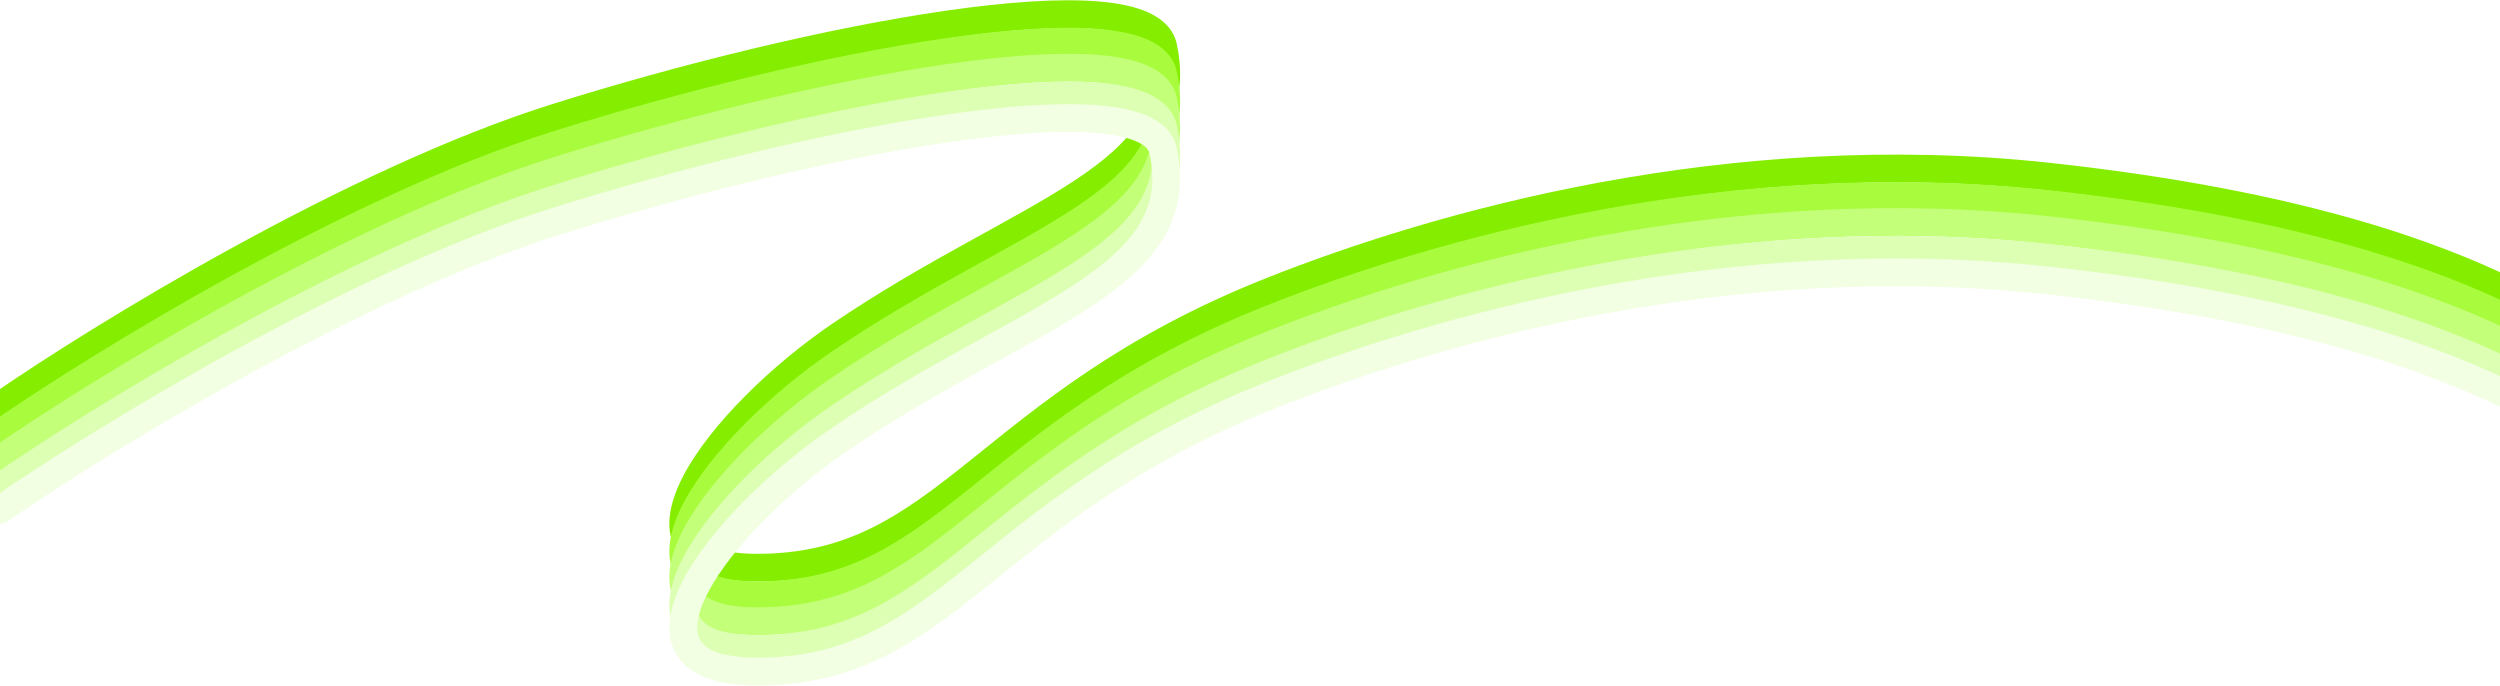
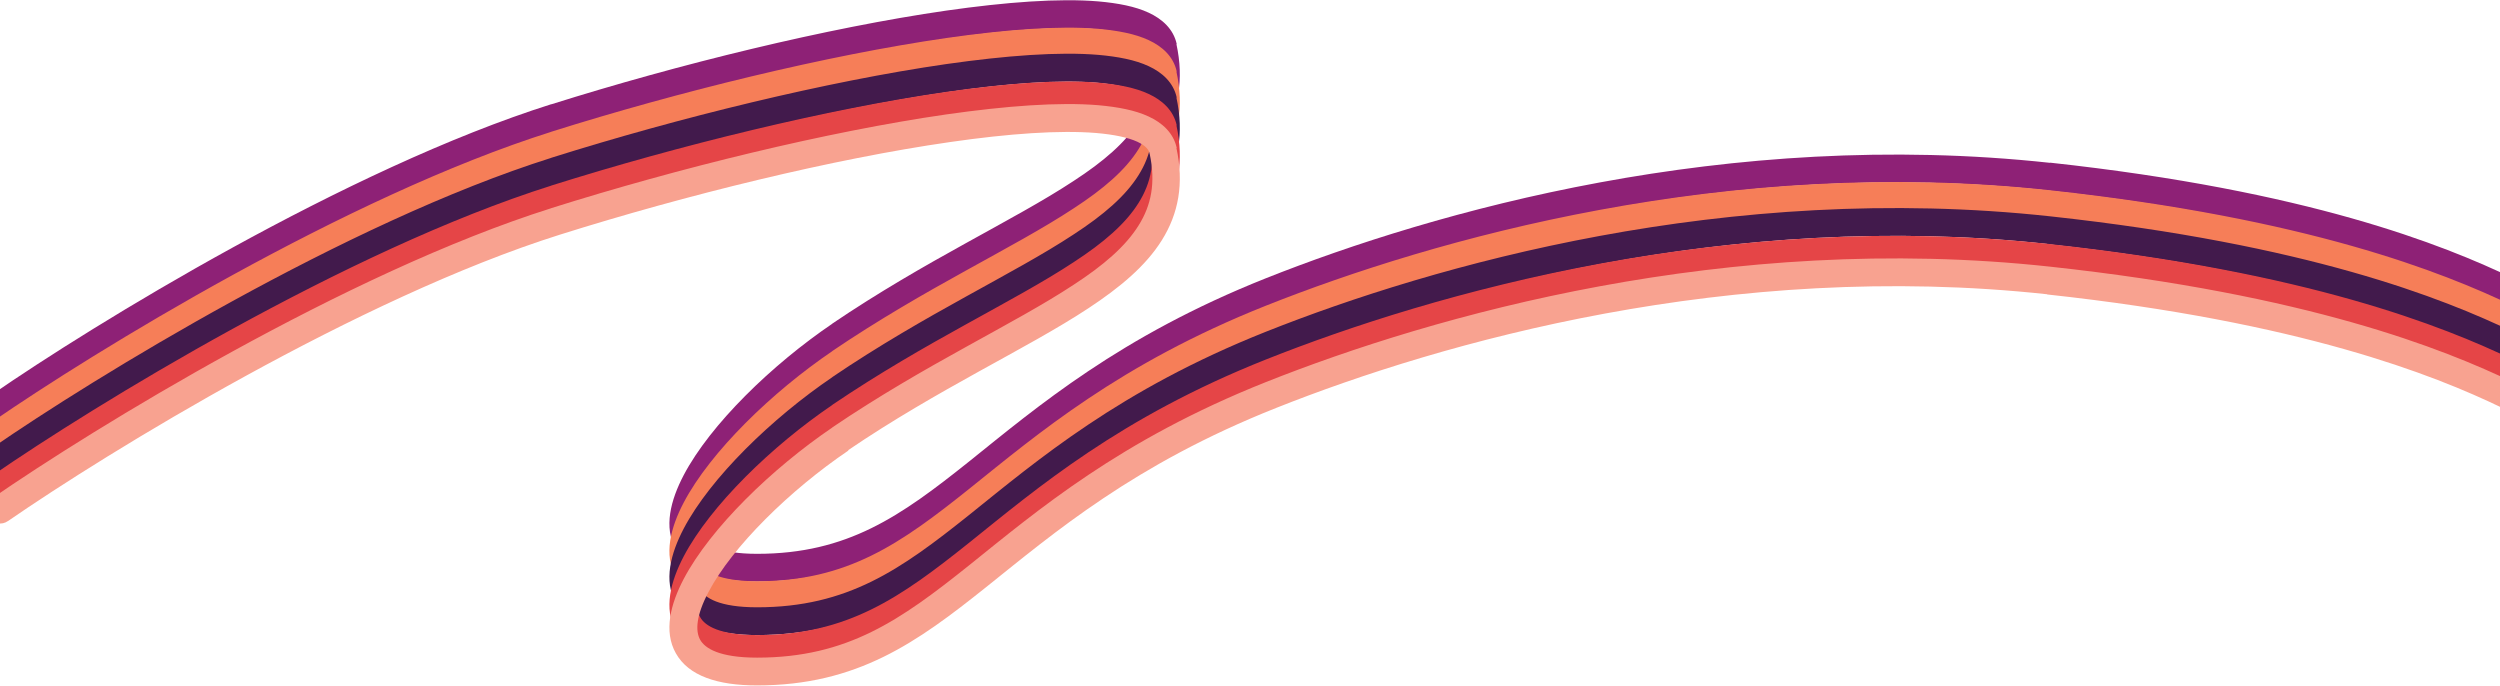
- <svg xmlns="http://www.w3.org/2000/svg" width="1440" height="395" viewBox="0 0 1440 395" fill="none">
-   <path d="M-4.542 227.17C-8.179 229.679 -9.094 234.661 -6.586 238.298C-4.077 241.935 0.905 242.85 4.542 240.342L-4.542 227.17ZM320 67.756L322.404 75.386L320 67.756ZM670 27L662.177 28.674L670 27ZM484 193L479.505 186.382L484 193ZM732 167.756L729.044 160.322L732 167.756ZM1180 101.756L1180.86 93.803L1180 101.756ZM4.542 240.342C62.371 200.46 206.774 111.818 322.404 75.386L317.596 60.126C199.626 97.295 53.629 187.052 -4.542 227.17L4.542 240.342ZM322.404 75.386C395.112 52.478 479.881 31.674 547.444 21.945C581.303 17.07 610.377 15.047 631.315 16.759C641.832 17.619 649.7 19.38 654.965 21.804C660.159 24.195 661.749 26.675 662.177 28.674L677.823 25.326C675.953 16.591 669.446 10.856 661.656 7.27C653.938 3.717 643.939 1.738 632.619 0.812C609.883 -1.047 579.406 1.178 545.164 6.108C476.524 15.992 390.888 37.034 317.596 60.126L322.404 75.386ZM662.177 28.674C665.765 45.436 663.06 58.518 655.811 70.108C648.329 82.073 635.678 92.969 618.358 104.347C601.059 115.711 579.997 127.002 556.156 140.201C532.455 153.323 506.319 168.169 479.505 186.382L488.495 199.618C514.681 181.831 540.295 167.271 563.906 154.199C587.378 141.204 609.191 129.512 627.142 117.72C645.072 105.942 660.046 93.511 669.377 78.592C678.94 63.3 682.235 45.942 677.823 25.326L662.177 28.674ZM479.505 186.382C444.742 209.995 409.239 244.387 393.777 273.7C386.244 287.981 382.059 303.786 389.238 316.527C396.545 329.494 413.112 335 436 335V319C414.245 319 405.936 313.567 403.178 308.673C400.293 303.552 400.856 294.573 407.929 281.165C421.678 255.1 454.819 222.492 488.495 199.618L479.505 186.382ZM436 335C493.926 335 528.299 310.095 567.994 278.378C607.524 246.793 653.189 207.7 734.956 175.19L729.044 160.322C644.811 193.813 597.476 234.341 558.006 265.878C518.701 297.283 488.074 319 436 319V335ZM734.956 175.19C830.219 137.314 996.903 89.901 1179.14 109.709L1180.86 93.803C995.097 73.611 825.665 121.907 729.044 160.322L734.956 175.19ZM1179.14 109.709C1325.47 125.615 1401.88 156.04 1441.02 174.959L1447.98 160.553C1407.12 140.805 1328.93 109.897 1180.86 93.803L1179.14 109.709Z" fill="#85EE00" />
-   <path d="M-4.542 243.011C-8.179 245.519 -9.094 250.501 -6.586 254.138C-4.077 257.775 0.905 258.691 4.542 256.182L-4.542 243.011ZM320 83.596L322.404 91.227L320 83.596ZM670 42.84L662.177 44.515L670 42.84ZM484 208.84L479.505 202.223L484 208.84ZM732 183.596L729.044 176.162L732 183.596ZM1180 117.596L1180.86 109.643L1180 117.596ZM4.542 256.182C62.371 216.3 206.774 127.658 322.404 91.227L317.596 75.966C199.626 113.135 53.629 202.893 -4.542 243.011L4.542 256.182ZM322.404 91.227C395.112 68.319 479.881 47.514 547.444 37.785C581.303 32.91 610.377 30.887 631.315 32.599C641.832 33.459 649.7 35.22 654.965 37.644C660.159 40.035 661.749 42.515 662.177 44.515L677.823 41.166C675.953 32.431 669.446 26.697 661.656 23.11C653.938 19.557 643.939 17.578 632.619 16.652C609.883 14.793 579.406 17.018 545.164 21.949C476.524 31.832 390.888 52.874 317.596 75.966L322.404 91.227ZM662.177 44.515C665.765 61.276 663.06 74.358 655.811 85.949C648.329 97.913 635.678 108.81 618.358 120.187C601.059 131.551 579.997 142.842 556.156 156.041C532.455 169.163 506.319 184.01 479.505 202.223L488.495 215.458C514.681 197.671 540.295 183.112 563.906 170.039C587.378 157.044 609.191 145.352 627.142 133.56C645.072 121.783 660.046 109.352 669.377 94.432C678.94 79.14 682.235 61.782 677.823 41.166L662.177 44.515ZM479.505 202.223C444.742 225.835 409.239 260.228 393.777 289.541C386.244 303.821 382.059 319.626 389.238 332.367C396.545 345.334 413.112 350.84 436 350.84V334.84C414.245 334.84 405.936 329.407 403.178 324.513C400.293 319.393 400.856 310.414 407.929 297.006C421.678 270.94 454.819 238.333 488.495 215.458L479.505 202.223ZM436 350.84C493.926 350.84 528.299 325.935 567.994 294.218C607.524 262.633 653.189 223.54 734.956 191.03L729.044 176.162C644.811 209.653 597.476 250.181 558.006 281.718C518.701 313.124 488.074 334.84 436 334.84V350.84ZM734.956 191.03C830.219 153.155 996.903 105.742 1179.14 125.55L1180.86 109.643C995.097 89.451 825.665 137.747 729.044 176.162L734.956 191.03ZM1179.14 125.55C1325.47 141.455 1401.88 171.881 1441.02 190.799L1447.98 176.394C1407.12 156.646 1328.93 125.738 1180.86 109.643L1179.14 125.55Z" fill="#A8FC3D" />
-   <path d="M-4.542 258.011C-8.179 260.519 -9.094 265.501 -6.586 269.138C-4.077 272.775 0.905 273.691 4.542 271.182L-4.542 258.011ZM320 98.596L322.404 106.227L320 98.596ZM670 57.84L662.177 59.515L670 57.84ZM484 223.84L479.505 217.223L484 223.84ZM732 198.596L729.044 191.162L732 198.596ZM1180 132.596L1180.86 124.643L1180 132.596ZM4.542 271.182C62.371 231.3 206.774 142.658 322.404 106.227L317.596 90.966C199.626 128.135 53.629 217.893 -4.542 258.011L4.542 271.182ZM322.404 106.227C395.112 83.319 479.881 62.514 547.444 52.785C581.303 47.91 610.377 45.887 631.315 47.599C641.832 48.459 649.7 50.22 654.965 52.644C660.159 55.035 661.749 57.515 662.177 59.515L677.823 56.166C675.953 47.431 669.446 41.697 661.656 38.111C653.938 34.557 643.939 32.578 632.619 31.652C609.883 29.793 579.406 32.018 545.164 36.949C476.524 46.832 390.888 67.874 317.596 90.966L322.404 106.227ZM662.177 59.515C665.765 76.276 663.06 89.358 655.811 100.949C648.329 112.913 635.678 123.81 618.358 135.187C601.059 146.551 579.997 157.842 556.156 171.041C532.455 184.163 506.319 199.01 479.505 217.223L488.495 230.458C514.681 212.671 540.295 198.112 563.906 185.039C587.378 172.044 609.191 160.352 627.142 148.56C645.072 136.783 660.046 124.352 669.377 109.432C678.94 94.14 682.235 76.782 677.823 56.166L662.177 59.515ZM479.505 217.223C444.742 240.835 409.239 275.228 393.777 304.541C386.244 318.821 382.059 334.626 389.238 347.367C396.545 360.334 413.112 365.84 436 365.84V349.84C414.245 349.84 405.936 344.407 403.178 339.513C400.293 334.393 400.856 325.414 407.929 312.006C421.678 285.94 454.819 253.333 488.495 230.458L479.505 217.223ZM436 365.84C493.926 365.84 528.299 340.935 567.994 309.218C607.524 277.633 653.189 238.54 734.956 206.03L729.044 191.162C644.811 224.653 597.476 265.181 558.006 296.718C518.701 328.124 488.074 349.84 436 349.84V365.84ZM734.956 206.03C830.219 168.155 996.903 120.742 1179.14 140.55L1180.86 124.643C995.097 104.451 825.665 152.747 729.044 191.162L734.956 206.03ZM1179.14 140.55C1325.47 156.455 1401.88 186.881 1441.02 205.799L1447.98 191.394C1407.12 171.646 1328.93 140.738 1180.86 124.643L1179.14 140.55Z" fill="#C4FF79" />
-   <path d="M-4.542 274.011C-8.179 276.519 -9.094 281.501 -6.586 285.138C-4.077 288.775 0.905 289.691 4.542 287.182L-4.542 274.011ZM320 114.596L322.404 122.227L320 114.596ZM670 73.84L662.177 75.515L670 73.84ZM484 239.84L479.505 233.223L484 239.84ZM732 214.596L729.044 207.162L732 214.596ZM1180 148.596L1180.86 140.643L1180 148.596ZM4.542 287.182C62.371 247.3 206.774 158.658 322.404 122.227L317.596 106.966C199.626 144.135 53.629 233.893 -4.542 274.011L4.542 287.182ZM322.404 122.227C395.112 99.319 479.881 78.514 547.444 68.785C581.303 63.91 610.377 61.887 631.315 63.599C641.832 64.459 649.7 66.22 654.965 68.644C660.159 71.035 661.749 73.515 662.177 75.515L677.823 72.166C675.953 63.431 669.446 57.697 661.656 54.111C653.938 50.557 643.939 48.578 632.619 47.652C609.883 45.793 579.406 48.018 545.164 52.949C476.524 62.832 390.888 83.874 317.596 106.966L322.404 122.227ZM662.177 75.515C665.765 92.276 663.06 105.358 655.811 116.949C648.329 128.913 635.678 139.81 618.358 151.187C601.059 162.551 579.997 173.842 556.156 187.041C532.455 200.163 506.319 215.01 479.505 233.223L488.495 246.458C514.681 228.671 540.295 214.112 563.906 201.039C587.378 188.044 609.191 176.352 627.142 164.56C645.072 152.783 660.046 140.352 669.377 125.432C678.94 110.14 682.235 92.782 677.823 72.166L662.177 75.515ZM479.505 233.223C444.742 256.835 409.239 291.228 393.777 320.541C386.244 334.821 382.059 350.626 389.238 363.367C396.545 376.334 413.112 381.84 436 381.84V365.84C414.245 365.84 405.936 360.407 403.178 355.513C400.293 350.393 400.856 341.414 407.929 328.006C421.678 301.94 454.819 269.333 488.495 246.458L479.505 233.223ZM436 381.84C493.926 381.84 528.299 356.935 567.994 325.218C607.524 293.633 653.189 254.54 734.956 222.03L729.044 207.162C644.811 240.653 597.476 281.181 558.006 312.718C518.701 344.124 488.074 365.84 436 365.84V381.84ZM734.956 222.03C830.219 184.155 996.903 136.742 1179.14 156.55L1180.86 140.643C995.097 120.451 825.665 168.747 729.044 207.162L734.956 222.03ZM1179.14 156.55C1325.47 172.455 1401.88 202.881 1441.02 221.799L1447.98 207.394C1407.12 187.646 1328.93 156.738 1180.86 140.643L1179.14 156.55Z" fill="#DDFFB3" />
-   <path d="M-4.542 287.011C-8.179 289.519 -9.094 294.501 -6.586 298.138C-4.077 301.775 0.905 302.691 4.542 300.182L-4.542 287.011ZM320 127.596L322.404 135.227L320 127.596ZM670 86.84L662.177 88.515L670 86.84ZM484 252.84L479.505 246.223L484 252.84ZM732 227.596L729.044 220.162L732 227.596ZM1180 161.596L1180.86 153.643L1180 161.596ZM4.542 300.182C62.371 260.3 206.774 171.658 322.404 135.227L317.596 119.966C199.626 157.135 53.629 246.893 -4.542 287.011L4.542 300.182ZM322.404 135.227C395.112 112.319 479.881 91.514 547.444 81.785C581.303 76.91 610.377 74.887 631.315 76.599C641.832 77.459 649.7 79.22 654.965 81.644C660.159 84.035 661.749 86.515 662.177 88.515L677.823 85.166C675.953 76.431 669.446 70.697 661.656 67.111C653.938 63.557 643.939 61.578 632.619 60.652C609.883 58.793 579.406 61.018 545.164 65.949C476.524 75.832 390.888 96.874 317.596 119.966L322.404 135.227ZM662.177 88.515C665.765 105.276 663.06 118.358 655.811 129.949C648.329 141.913 635.678 152.81 618.358 164.187C601.059 175.551 579.997 186.842 556.156 200.041C532.455 213.163 506.319 228.01 479.505 246.223L488.495 259.458C514.681 241.671 540.295 227.112 563.906 214.039C587.378 201.044 609.191 189.352 627.142 177.56C645.072 165.783 660.046 153.352 669.377 138.432C678.94 123.14 682.235 105.782 677.823 85.166L662.177 88.515ZM479.505 246.223C444.742 269.835 409.239 304.228 393.777 333.541C386.244 347.821 382.059 363.626 389.238 376.367C396.545 389.334 413.112 394.84 436 394.84V378.84C414.245 378.84 405.936 373.407 403.178 368.513C400.293 363.393 400.856 354.414 407.929 341.006C421.678 314.94 454.819 282.333 488.495 259.458L479.505 246.223ZM436 394.84C493.926 394.84 528.299 369.935 567.994 338.218C607.524 306.633 653.189 267.54 734.956 235.03L729.044 220.162C644.811 253.653 597.476 294.181 558.006 325.718C518.701 357.124 488.074 378.84 436 378.84V394.84ZM734.956 235.03C830.219 197.155 996.903 149.742 1179.14 169.55L1180.86 153.643C995.097 133.451 825.665 181.747 729.044 220.162L734.956 235.03ZM1179.14 169.55C1325.47 185.455 1401.88 215.881 1441.02 234.799L1447.98 220.394C1407.12 200.646 1328.93 169.738 1180.86 153.643L1179.14 169.55Z" fill="#F2FFE3" />
+ <svg xmlns="http://www.w3.org/2000/svg" id="Layer_1" version="1.1" viewBox="0 0 1440 395">
+   <defs>
+     <style>
+       .st0 {
+         fill: #421a4c;
+       }
+ 
+       .st1 {
+         fill: #8e2176;
+       }
+ 
+       .st2 {
+         fill: #f8a290;
+       }
+ 
+       .st3 {
+         fill: #e54547;
+       }
+ 
+       .st4 {
+         fill: #f67e58;
+       }
+     </style>
+   </defs>
+   <path class="st1" d="M-4.5,227.2c-3.6,2.5-4.6,7.5-2,11.1,2.5,3.6,7.5,4.6,11.1,2l-9.1-13.2ZM320,67.8l2.4,7.6-2.4-7.6ZM670,27l-7.8,1.7,7.8-1.7ZM484,193l-4.5-6.6,4.5,6.6ZM732,167.8l-3-7.4,3,7.4ZM1180,101.8l.9-8-.9,8ZM4.5,240.3c57.8-39.9,202.2-128.5,317.9-165l-4.8-15.3C199.6,97.3,53.6,187.1-4.5,227.2l9.1,13.2ZM322.4,75.4c72.7-22.9,157.5-43.7,225-53.4,33.9-4.9,62.9-6.9,83.9-5.2,10.5.9,18.4,2.6,23.7,5,5.2,2.4,6.8,4.9,7.2,6.9l15.6-3.3c-1.9-8.7-8.4-14.5-16.2-18.1-7.7-3.6-17.7-5.5-29-6.5-22.7-1.9-53.2.4-87.5,5.3-68.6,9.9-154.3,30.9-227.6,54l4.8,15.3ZM662.2,28.7c3.6,16.8.9,29.8-6.4,41.4-7.5,12-20.1,22.9-37.5,34.2-17.3,11.4-38.4,22.7-62.2,35.9-23.7,13.1-49.8,28-76.7,46.2l9,13.2c26.2-17.8,51.8-32.3,75.4-45.4,23.5-13,45.3-24.7,63.2-36.5,17.9-11.8,32.9-24.2,42.2-39.1,9.6-15.3,12.9-32.6,8.4-53.3l-15.6,3.3ZM479.5,186.4c-34.8,23.6-70.3,58-85.7,87.3-7.5,14.3-11.7,30.1-4.5,42.8,7.3,13,23.9,18.5,46.8,18.5v-16c-21.8,0-30.1-5.4-32.8-10.3-2.9-5.1-2.3-14.1,4.8-27.5,13.7-26.1,46.9-58.7,80.6-81.5l-9-13.2ZM436,335c57.9,0,92.3-24.9,132-56.6,39.5-31.6,85.2-70.7,167-103.2l-5.9-14.9c-84.2,33.5-131.6,74-171,105.6-39.3,31.4-69.9,53.1-122,53.1v16ZM735,175.2c95.3-37.9,261.9-85.3,444.2-65.5l1.7-15.9c-185.8-20.2-355.2,28.1-451.8,66.5l5.9,14.9ZM1179.1,109.7c146.3,15.9,222.7,46.3,261.9,65.2l7-14.4c-40.9-19.7-119-50.7-267.1-66.8l-1.7,15.9Z" />
+   <path class="st4" d="M-4.5,243c-3.6,2.5-4.6,7.5-2,11.1s7.5,4.6,11.1,2l-9.1-13.2ZM320,83.6l2.4,7.6-2.4-7.6ZM670,42.8l-7.8,1.7,7.8-1.7ZM484,208.8l-4.5-6.6,4.5,6.6ZM732,183.6l-3-7.4,3,7.4ZM1180,117.6l.9-8-.9,8ZM4.5,256.2c57.8-39.9,202.2-128.5,317.9-165l-4.8-15.3C199.6,113.1,53.6,202.9-4.5,243l9.1,13.2ZM322.4,91.2c72.7-22.9,157.5-43.7,225-53.4,33.9-4.9,62.9-6.9,83.9-5.2,10.5.9,18.4,2.6,23.7,5,5.2,2.4,6.8,4.9,7.2,6.9l15.6-3.3c-1.9-8.7-8.4-14.5-16.2-18.1-7.7-3.6-17.7-5.5-29-6.5-22.7-1.9-53.2.4-87.5,5.3-68.6,9.9-154.3,30.9-227.6,54l4.8,15.3ZM662.2,44.5c3.6,16.8.9,29.8-6.4,41.4-7.5,12-20.1,22.9-37.5,34.2-17.3,11.4-38.4,22.7-62.2,35.9-23.7,13.1-49.8,28-76.7,46.2l9,13.2c26.2-17.8,51.8-32.3,75.4-45.4,23.5-13,45.3-24.7,63.2-36.5,17.9-11.8,32.9-24.2,42.2-39.1,9.6-15.3,12.9-32.6,8.4-53.3l-15.6,3.3ZM479.5,202.2c-34.8,23.6-70.3,58-85.7,87.3-7.5,14.3-11.7,30.1-4.5,42.8,7.3,13,23.9,18.5,46.8,18.5v-16c-21.8,0-30.1-5.4-32.8-10.3-2.9-5.1-2.3-14.1,4.8-27.5,13.7-26.1,46.9-58.7,80.6-81.5l-9-13.2ZM436,350.8c57.9,0,92.3-24.9,132-56.6,39.5-31.6,85.2-70.7,167-103.2l-5.9-14.9c-84.2,33.5-131.6,74-171,105.6-39.3,31.4-69.9,53.1-122,53.1v16ZM735,191c95.3-37.9,261.9-85.3,444.2-65.5l1.7-15.9c-185.8-20.2-355.2,28.1-451.8,66.5l5.9,14.9ZM1179.1,125.6c146.3,15.9,222.7,46.3,261.9,65.2l7-14.4c-40.9-19.7-119-50.7-267.1-66.8l-1.7,15.9Z" />
+   <path class="st0" d="M-4.5,258c-3.6,2.5-4.6,7.5-2,11.1s7.5,4.6,11.1,2l-9.1-13.2ZM320,98.6l2.4,7.6-2.4-7.6ZM670,57.8l-7.8,1.7,7.8-1.7ZM484,223.8l-4.5-6.6,4.5,6.6ZM732,198.6l-3-7.4,3,7.4ZM1180,132.6l.9-8-.9,8ZM4.5,271.2c57.8-39.9,202.2-128.5,317.9-165l-4.8-15.3C199.6,128.1,53.6,217.9-4.5,258l9.1,13.2ZM322.4,106.2c72.7-22.9,157.5-43.7,225-53.4,33.9-4.9,62.9-6.9,83.9-5.2,10.5.9,18.4,2.6,23.7,5,5.2,2.4,6.8,4.9,7.2,6.9l15.6-3.3c-1.9-8.7-8.4-14.5-16.2-18.1-7.7-3.6-17.7-5.5-29-6.5-22.7-1.9-53.2.4-87.5,5.3-68.6,9.9-154.3,30.9-227.6,54l4.8,15.3ZM662.2,59.5c3.6,16.8.9,29.8-6.4,41.4-7.5,12-20.1,22.9-37.5,34.2-17.3,11.4-38.4,22.7-62.2,35.9-23.7,13.1-49.8,28-76.7,46.2l9,13.2c26.2-17.8,51.8-32.3,75.4-45.4,23.5-13,45.3-24.7,63.2-36.5,17.9-11.8,32.9-24.2,42.2-39.1,9.6-15.3,12.9-32.6,8.4-53.3l-15.6,3.3ZM479.5,217.2c-34.8,23.6-70.3,58-85.7,87.3-7.5,14.3-11.7,30.1-4.5,42.8,7.3,13,23.9,18.5,46.8,18.5v-16c-21.8,0-30.1-5.4-32.8-10.3-2.9-5.1-2.3-14.1,4.8-27.5,13.7-26.1,46.9-58.7,80.6-81.5l-9-13.2ZM436,365.8c57.9,0,92.3-24.9,132-56.6,39.5-31.6,85.2-70.7,167-103.2l-5.9-14.9c-84.2,33.5-131.6,74-171,105.6-39.3,31.4-69.9,53.1-122,53.1v16ZM735,206c95.3-37.9,261.9-85.3,444.2-65.5l1.7-15.9c-185.8-20.2-355.2,28.1-451.8,66.5l5.9,14.9ZM1179.1,140.6c146.3,15.9,222.7,46.3,261.9,65.2l7-14.4c-40.9-19.7-119-50.7-267.1-66.8l-1.7,15.9Z" />
+   <path class="st3" d="M-4.5,274c-3.6,2.5-4.6,7.5-2,11.1s7.5,4.6,11.1,2l-9.1-13.2ZM320,114.6l2.4,7.6-2.4-7.6ZM670,73.8l-7.8,1.7,7.8-1.7ZM484,239.8l-4.5-6.6,4.5,6.6ZM732,214.6l-3-7.4,3,7.4ZM1180,148.6l.9-8-.9,8ZM4.5,287.2c57.8-39.9,202.2-128.5,317.9-165l-4.8-15.3C199.6,144.1,53.6,233.9-4.5,274l9.1,13.2ZM322.4,122.2c72.7-22.9,157.5-43.7,225-53.4,33.9-4.9,62.9-6.9,83.9-5.2,10.5.9,18.4,2.6,23.7,5,5.2,2.4,6.8,4.9,7.2,6.9l15.6-3.3c-1.9-8.7-8.4-14.5-16.2-18.1-7.7-3.6-17.7-5.5-29-6.5-22.7-1.9-53.2.4-87.5,5.3-68.6,9.9-154.3,30.9-227.6,54l4.8,15.3ZM662.2,75.5c3.6,16.8.9,29.8-6.4,41.4-7.5,12-20.1,22.9-37.5,34.2-17.3,11.4-38.4,22.7-62.2,35.9-23.7,13.1-49.8,28-76.7,46.2l9,13.2c26.2-17.8,51.8-32.3,75.4-45.4,23.5-13,45.3-24.7,63.2-36.5,17.9-11.8,32.9-24.2,42.2-39.1,9.6-15.3,12.9-32.6,8.4-53.3l-15.6,3.3ZM479.5,233.2c-34.8,23.6-70.3,58-85.7,87.3-7.5,14.3-11.7,30.1-4.5,42.8,7.3,13,23.9,18.5,46.8,18.5v-16c-21.8,0-30.1-5.4-32.8-10.3-2.9-5.1-2.3-14.1,4.8-27.5,13.7-26.1,46.9-58.7,80.6-81.5l-9-13.2ZM436,381.8c57.9,0,92.3-24.9,132-56.6,39.5-31.6,85.2-70.7,167-103.2l-5.9-14.9c-84.2,33.5-131.6,74-171,105.6-39.3,31.4-69.9,53.1-122,53.1v16ZM735,222c95.3-37.9,261.9-85.3,444.2-65.5l1.7-15.9c-185.8-20.2-355.2,28.1-451.8,66.5l5.9,14.9ZM1179.1,156.6c146.3,15.9,222.7,46.3,261.9,65.2l7-14.4c-40.9-19.7-119-50.7-267.1-66.8l-1.7,15.9Z" />
+   <path class="st2" d="M-4.5,287c-3.6,2.5-4.6,7.5-2,11.1s7.5,4.6,11.1,2l-9.1-13.2ZM320,127.6l2.4,7.6-2.4-7.6ZM670,86.8l-7.8,1.7,7.8-1.7ZM484,252.8l-4.5-6.6,4.5,6.6ZM732,227.6l-3-7.4,3,7.4ZM1180,161.6l.9-8-.9,8ZM4.5,300.2c57.8-39.9,202.2-128.5,317.9-165l-4.8-15.3C199.6,157.1,53.6,246.9-4.5,287l9.1,13.2ZM322.4,135.2c72.7-22.9,157.5-43.7,225-53.4,33.9-4.9,62.9-6.9,83.9-5.2,10.5.9,18.4,2.6,23.7,5,5.2,2.4,6.8,4.9,7.2,6.9l15.6-3.3c-1.9-8.7-8.4-14.5-16.2-18.1-7.7-3.6-17.7-5.5-29-6.5-22.7-1.9-53.2.4-87.5,5.3-68.6,9.9-154.3,30.9-227.6,54l4.8,15.3ZM662.2,88.5c3.6,16.8.9,29.8-6.4,41.4-7.5,12-20.1,22.9-37.5,34.2-17.3,11.4-38.4,22.7-62.2,35.9-23.7,13.1-49.8,28-76.7,46.2l9,13.2c26.2-17.8,51.8-32.3,75.4-45.4,23.5-13,45.3-24.7,63.2-36.5,17.9-11.8,32.9-24.2,42.2-39.1,9.6-15.3,12.9-32.7,8.4-53.3l-15.6,3.3ZM479.5,246.2c-34.8,23.6-70.3,58-85.7,87.3-7.5,14.3-11.7,30.1-4.5,42.8,7.3,13,23.9,18.5,46.8,18.5v-16c-21.8,0-30.1-5.4-32.8-10.3-2.9-5.1-2.3-14.1,4.8-27.5,13.7-26.1,46.9-58.7,80.6-81.5l-9-13.2ZM436,394.8c57.9,0,92.3-24.9,132-56.6,39.5-31.6,85.2-70.7,167-103.2l-5.9-14.9c-84.2,33.5-131.6,74-171,105.6-39.3,31.4-69.9,53.1-122,53.1v16ZM735,235c95.3-37.9,261.9-85.3,444.2-65.5l1.7-15.9c-185.8-20.2-355.2,28.1-451.8,66.5l5.9,14.9ZM1179.1,169.6c146.3,15.9,222.7,46.3,261.9,65.2l7-14.4c-40.9-19.7-119-50.7-267.1-66.8l-1.7,15.9Z" />
</svg>
